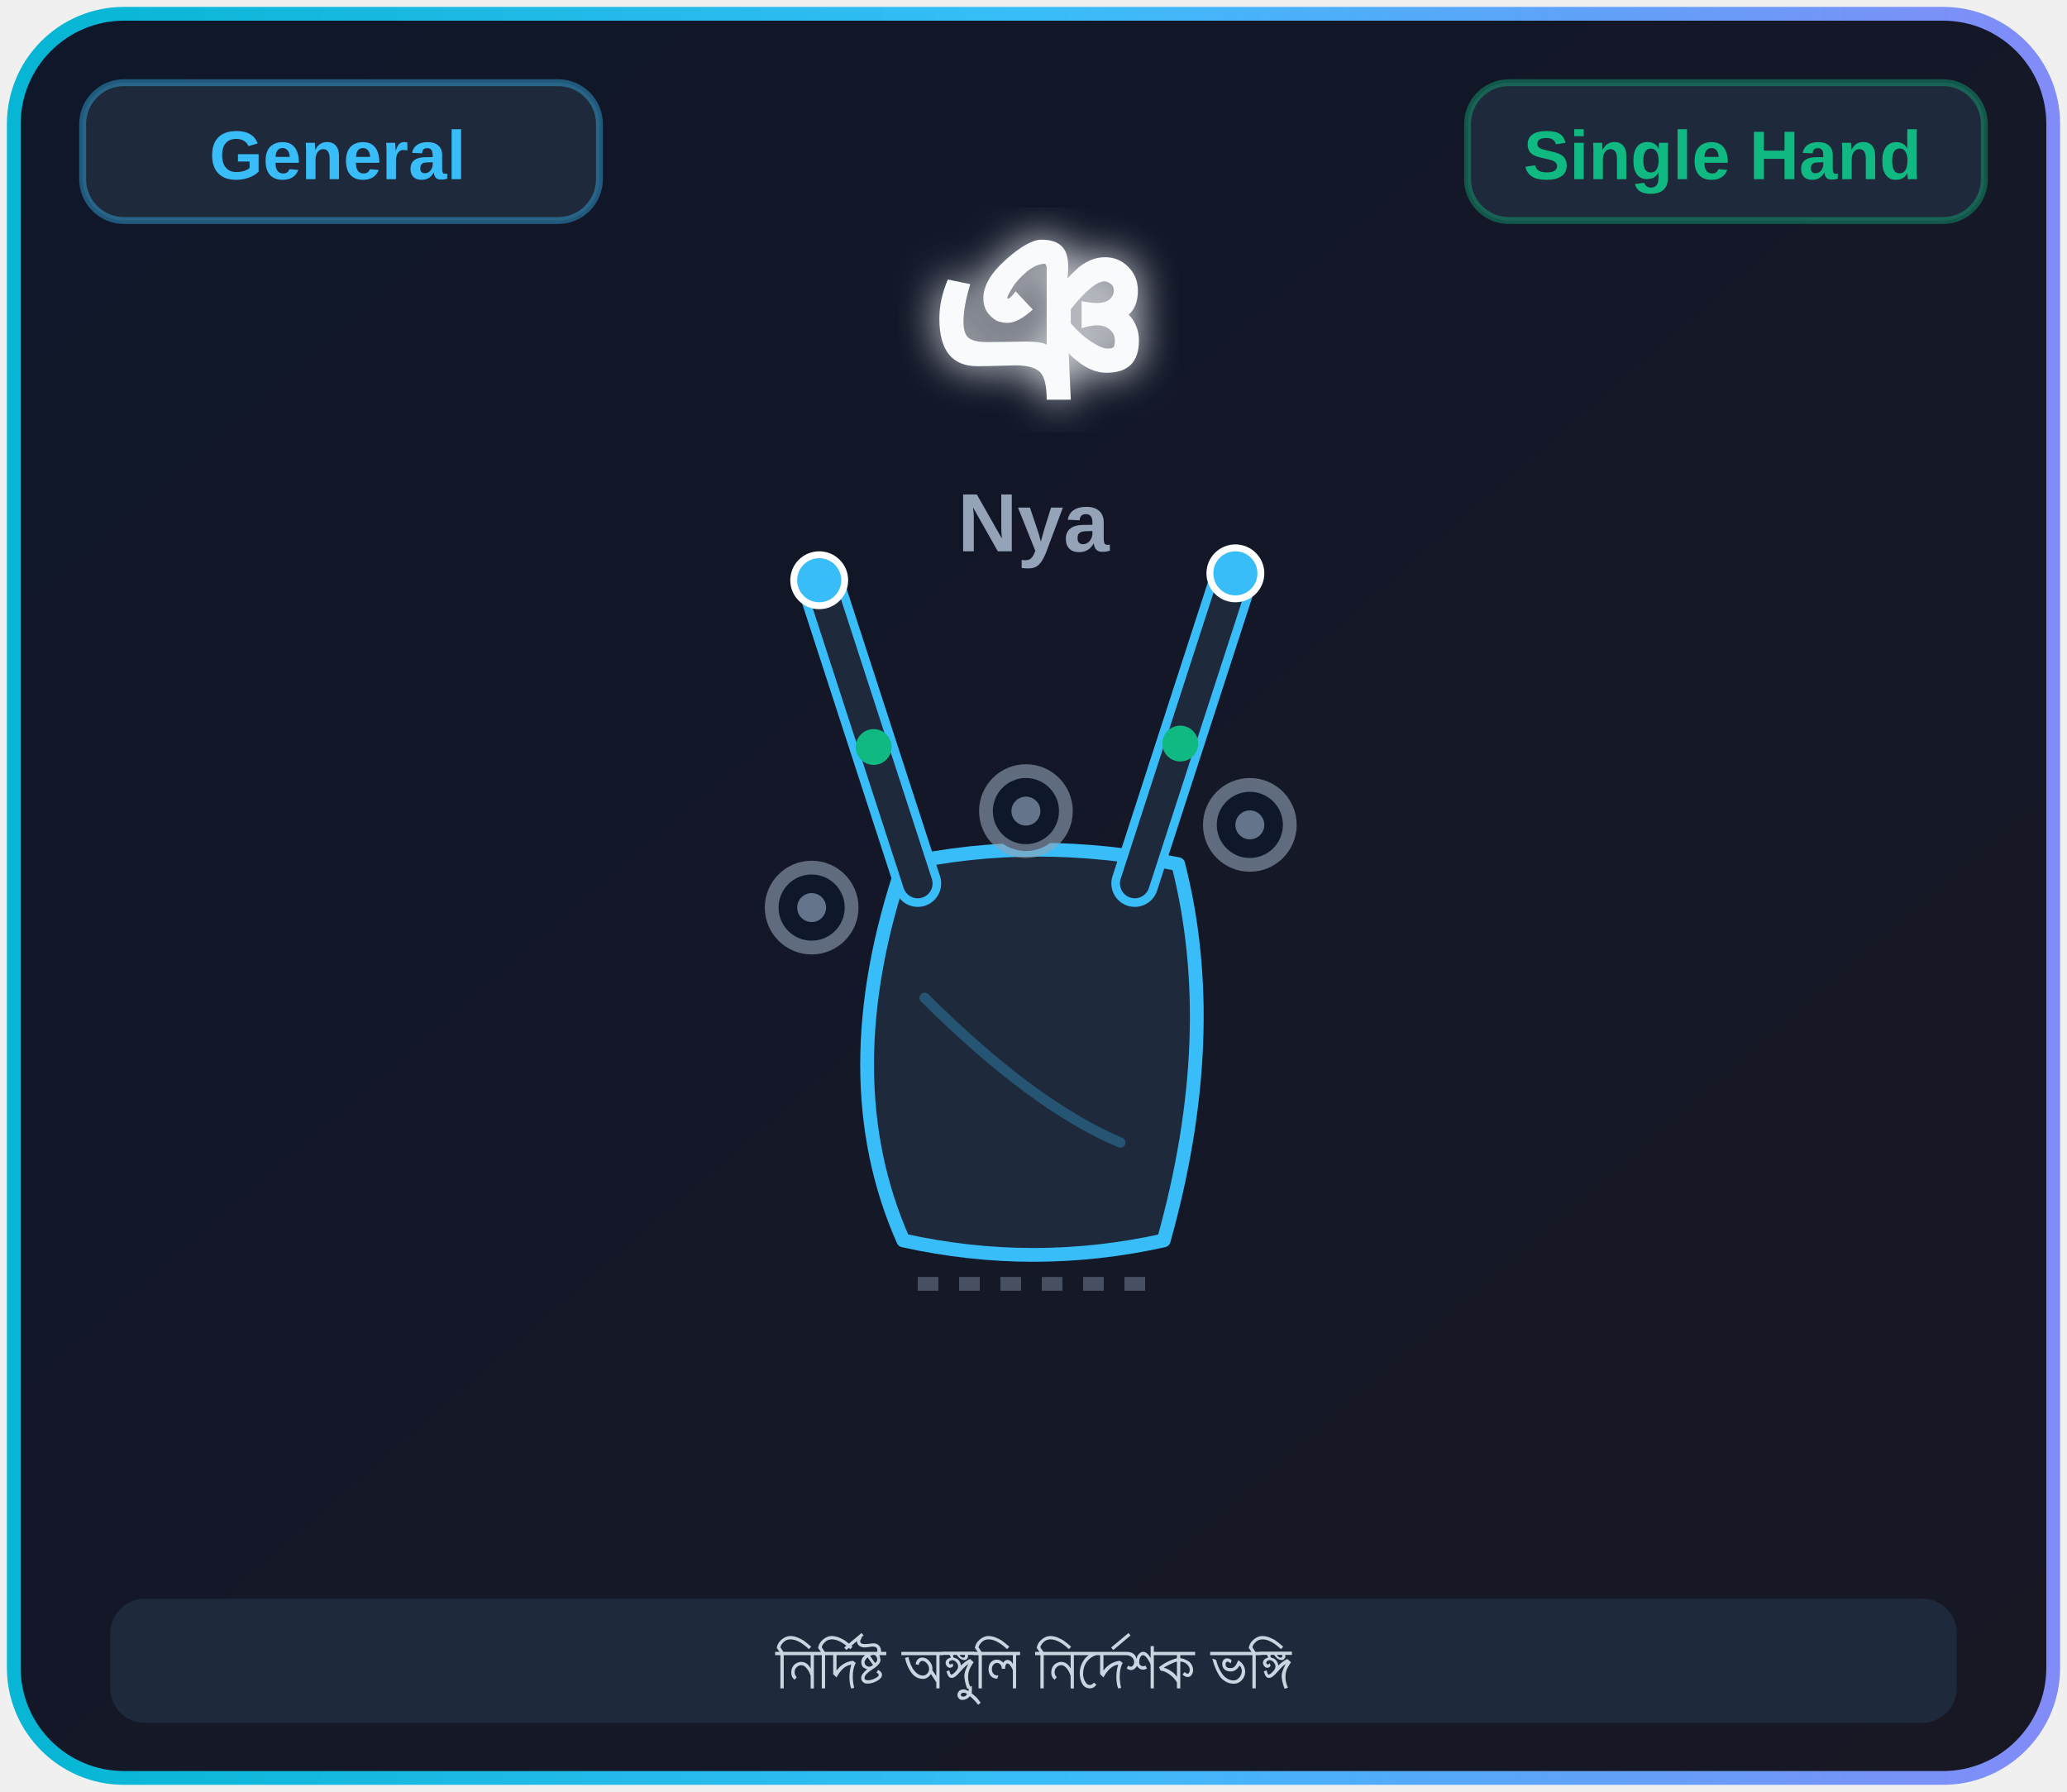
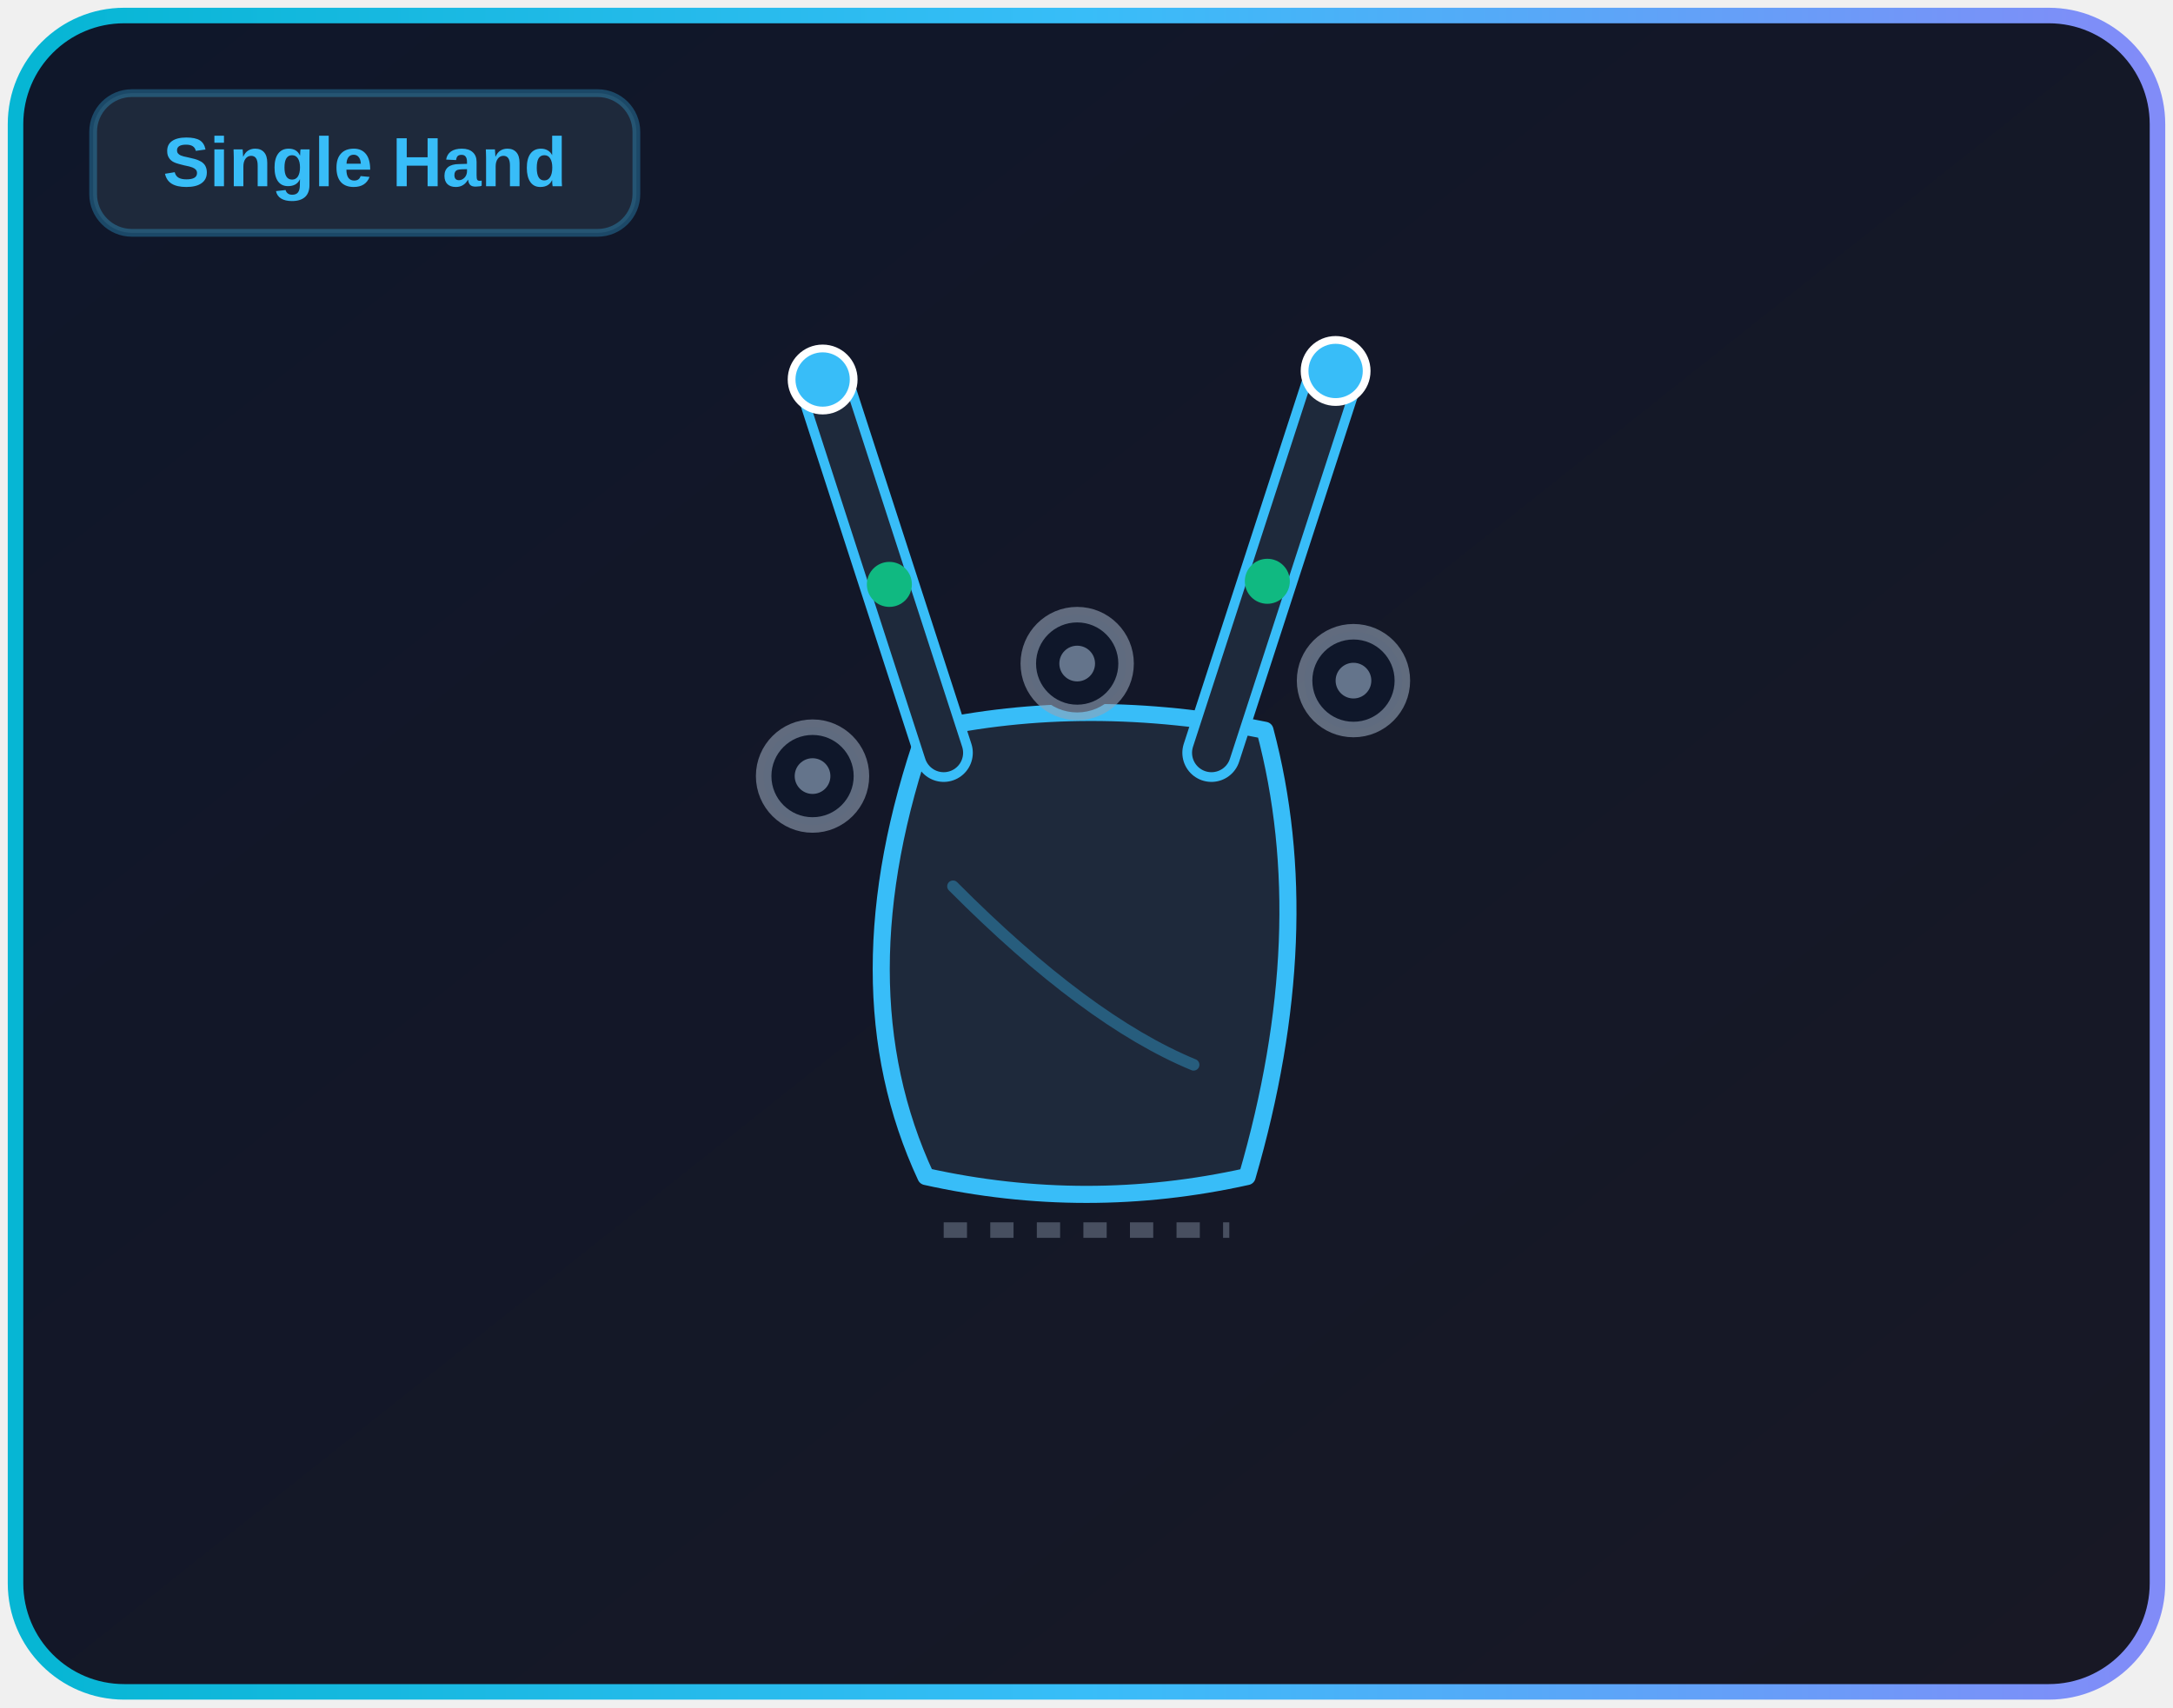
- <svg xmlns="http://www.w3.org/2000/svg" viewBox="0 0 300 260" width="300" height="260">
+ <svg xmlns="http://www.w3.org/2000/svg" viewBox="0 0 280 220" width="280" height="220">
  <defs>
    <linearGradient id="cardBg" x1="0%" y1="0%" x2="100%" y2="100%">
      <stop offset="0%" stop-color="#0F172A" />
      <stop offset="100%" stop-color="#181825" />
    </linearGradient>
    <linearGradient id="borderGlow" x1="0%" y1="0%" x2="100%" y2="0%">
      <stop offset="0%" stop-color="#06B6D4" />
      <stop offset="50%" stop-color="#38BDF8" />
      <stop offset="100%" stop-color="#818CF8" />
    </linearGradient>
-     <filter id="glow" x="-20%" y="-20%" width="140%" height="140%">
-       <feGaussianBlur stdDeviation="3" result="blur" />
-       <feComposite in="SourceGraphic" in2="blur" operator="over" />
-     </filter>
  </defs>
-   <rect width="296" height="256" x="2" y="2" rx="16" fill="url(#cardBg)" stroke="url(#borderGlow)" stroke-width="2" />
-   <rect x="12" y="12" width="75" height="20" rx="6" fill="#1E293B" stroke="rgba(56, 189, 248, 0.4)" stroke-width="1" />
-   <text x="49" y="26" fill="#38BDF8" font-family="'Segoe UI', Arial, sans-serif" font-size="10" font-weight="bold" text-anchor="middle">General</text>
-   <rect x="213" y="12" width="75" height="20" rx="6" fill="#1E293B" stroke="rgba(16, 185, 129, 0.4)" stroke-width="1" />
-   <text x="250" y="26" fill="#10B981" font-family="'Segoe UI', Arial, sans-serif" font-size="10" font-weight="bold" text-anchor="middle">Single Hand</text>
-   <text x="150" y="58" fill="#F8FAFC" font-family="'SolaimanLipi', 'Segoe UI', Arial, sans-serif" font-size="38" font-weight="900" text-anchor="middle" filter="url(#glow)">ঞ</text>
-   <text x="150" y="80" fill="#94A3B8" font-family="'Segoe UI', Arial, sans-serif" font-size="12" font-weight="600" text-anchor="middle">Nya</text>
+   <rect width="276" height="216" x="2" y="2" rx="14" fill="url(#cardBg)" stroke="url(#borderGlow)" stroke-width="2" />
+   <rect x="12" y="12" width="70" height="18" rx="5" fill="#1E293B" stroke="rgba(56, 189, 248, 0.3)" stroke-width="1" />
+   <text x="47" y="24" fill="#38BDF8" font-family="'Segoe UI', Arial, sans-serif" font-size="9" font-weight="bold" text-anchor="middle">Single Hand</text>
  <g id="hand_anatomy">
-     <path d="M 131.1,180.0 Q 150.0,184.2 168.9,180.0 Q 177.3,150.0 171.0,125.4 Q 150.0,121.2 131.1,125.4 Q 120.6,156.3 131.1,180.0 Z" fill="#1E293B" stroke="#38BDF8" stroke-width="2" stroke-linejoin="round" />
-     <path d="M 134.2,144.8 Q 150.0,160.5 162.6,165.8" fill="none" stroke="rgba(56, 189, 248, 0.3)" stroke-width="1.5" stroke-linecap="round" />
-     <line x1="133.2" y1="186.3" x2="166.8" y2="186.3" stroke="rgba(148, 163, 184, 0.4)" stroke-width="2" stroke-dasharray="3,3" />
-     <circle cx="117.8" cy="131.7" r="5.8" fill="#0F172A" stroke="rgba(148, 163, 184, 0.6)" stroke-width="2" />
-     <circle cx="117.8" cy="131.7" r="2.1" fill="#64748B" />
-     <line x1="133.2" y1="128.2" x2="118.9" y2="84.2" stroke="#38BDF8" stroke-width="6.8" stroke-linecap="round" />
-     <line x1="133.2" y1="128.2" x2="118.9" y2="84.2" stroke="#1E293B" stroke-width="4.3" stroke-linecap="round" />
-     <circle cx="126.8" cy="108.4" r="2.6" fill="#10B981" />
-     <circle cx="118.9" cy="84.2" r="3.7" fill="#38BDF8" stroke="#FFFFFF" stroke-width="1" />
-     <circle cx="148.9" cy="117.7" r="5.8" fill="#0F172A" stroke="rgba(148, 163, 184, 0.6)" stroke-width="2" />
-     <circle cx="148.9" cy="117.7" r="2.1" fill="#64748B" />
-     <line x1="164.7" y1="128.2" x2="179.3" y2="83.2" stroke="#38BDF8" stroke-width="6.8" stroke-linecap="round" />
-     <line x1="164.7" y1="128.2" x2="179.3" y2="83.2" stroke="#1E293B" stroke-width="4.3" stroke-linecap="round" />
-     <circle cx="171.3" cy="107.9" r="2.6" fill="#10B981" />
-     <circle cx="179.3" cy="83.2" r="3.7" fill="#38BDF8" stroke="#FFFFFF" stroke-width="1" />
-     <circle cx="181.4" cy="119.7" r="5.8" fill="#0F172A" stroke="rgba(148, 163, 184, 0.6)" stroke-width="2" />
-     <circle cx="181.4" cy="119.7" r="2.1" fill="#64748B" />
+     <path d="M 119.3,151.6 Q 140.0,156.2 160.7,151.6 Q 169.9,120.0 163.0,94.1 Q 140.0,89.5 119.3,94.1 Q 107.8,126.9 119.3,151.6 Z" fill="#1E293B" stroke="#38BDF8" stroke-width="2.2" stroke-linejoin="round" />
+     <path d="M 122.8,114.2 Q 140.0,131.5 153.8,137.2" fill="none" stroke="rgba(56, 189, 248, 0.35)" stroke-width="1.5" stroke-linecap="round" />
+     <line x1="121.6" y1="158.5" x2="158.4" y2="158.5" stroke="rgba(148, 163, 184, 0.4)" stroke-width="2" stroke-dasharray="3,3" />
+     <circle cx="104.7" cy="100.0" r="6.3" fill="#0F172A" stroke="rgba(148, 163, 184, 0.6)" stroke-width="2" />
+     <circle cx="104.7" cy="100.0" r="2.3" fill="#64748B" />
+     <line x1="121.6" y1="97.0" x2="106.0" y2="48.9" stroke="#38BDF8" stroke-width="7.5" stroke-linecap="round" />
+     <line x1="121.6" y1="97.0" x2="106.0" y2="48.9" stroke="#1E293B" stroke-width="5.0" stroke-linecap="round" />
+     <circle cx="114.6" cy="75.3" r="2.9" fill="#10B981" />
+     <circle cx="106.0" cy="48.9" r="4.0" fill="#38BDF8" stroke="#FFFFFF" stroke-width="1" />
+     <circle cx="138.8" cy="85.5" r="6.3" fill="#0F172A" stroke="rgba(148, 163, 184, 0.6)" stroke-width="2" />
+     <circle cx="138.8" cy="85.5" r="2.3" fill="#64748B" />
+     <line x1="156.1" y1="97.0" x2="172.1" y2="47.8" stroke="#38BDF8" stroke-width="7.5" stroke-linecap="round" />
+     <line x1="156.1" y1="97.0" x2="172.1" y2="47.8" stroke="#1E293B" stroke-width="5.0" stroke-linecap="round" />
+     <circle cx="163.3" cy="74.9" r="2.9" fill="#10B981" />
+     <circle cx="172.1" cy="47.8" r="4.0" fill="#38BDF8" stroke="#FFFFFF" stroke-width="1" />
+     <circle cx="174.4" cy="87.7" r="6.3" fill="#0F172A" stroke="rgba(148, 163, 184, 0.6)" stroke-width="2" />
+     <circle cx="174.4" cy="87.7" r="2.3" fill="#64748B" />
  </g>
-   <rect x="16" y="232" width="268" height="18" rx="5" fill="#1E293B" />
-   <text x="150" y="245" fill="#CBD5E1" font-family="'Segoe UI', Arial, sans-serif" font-size="9.5" font-weight="500" text-anchor="middle">নির্দিষ্ট অঙ্গুলি নির্দেশক ভঙ্গি</text>
</svg>
